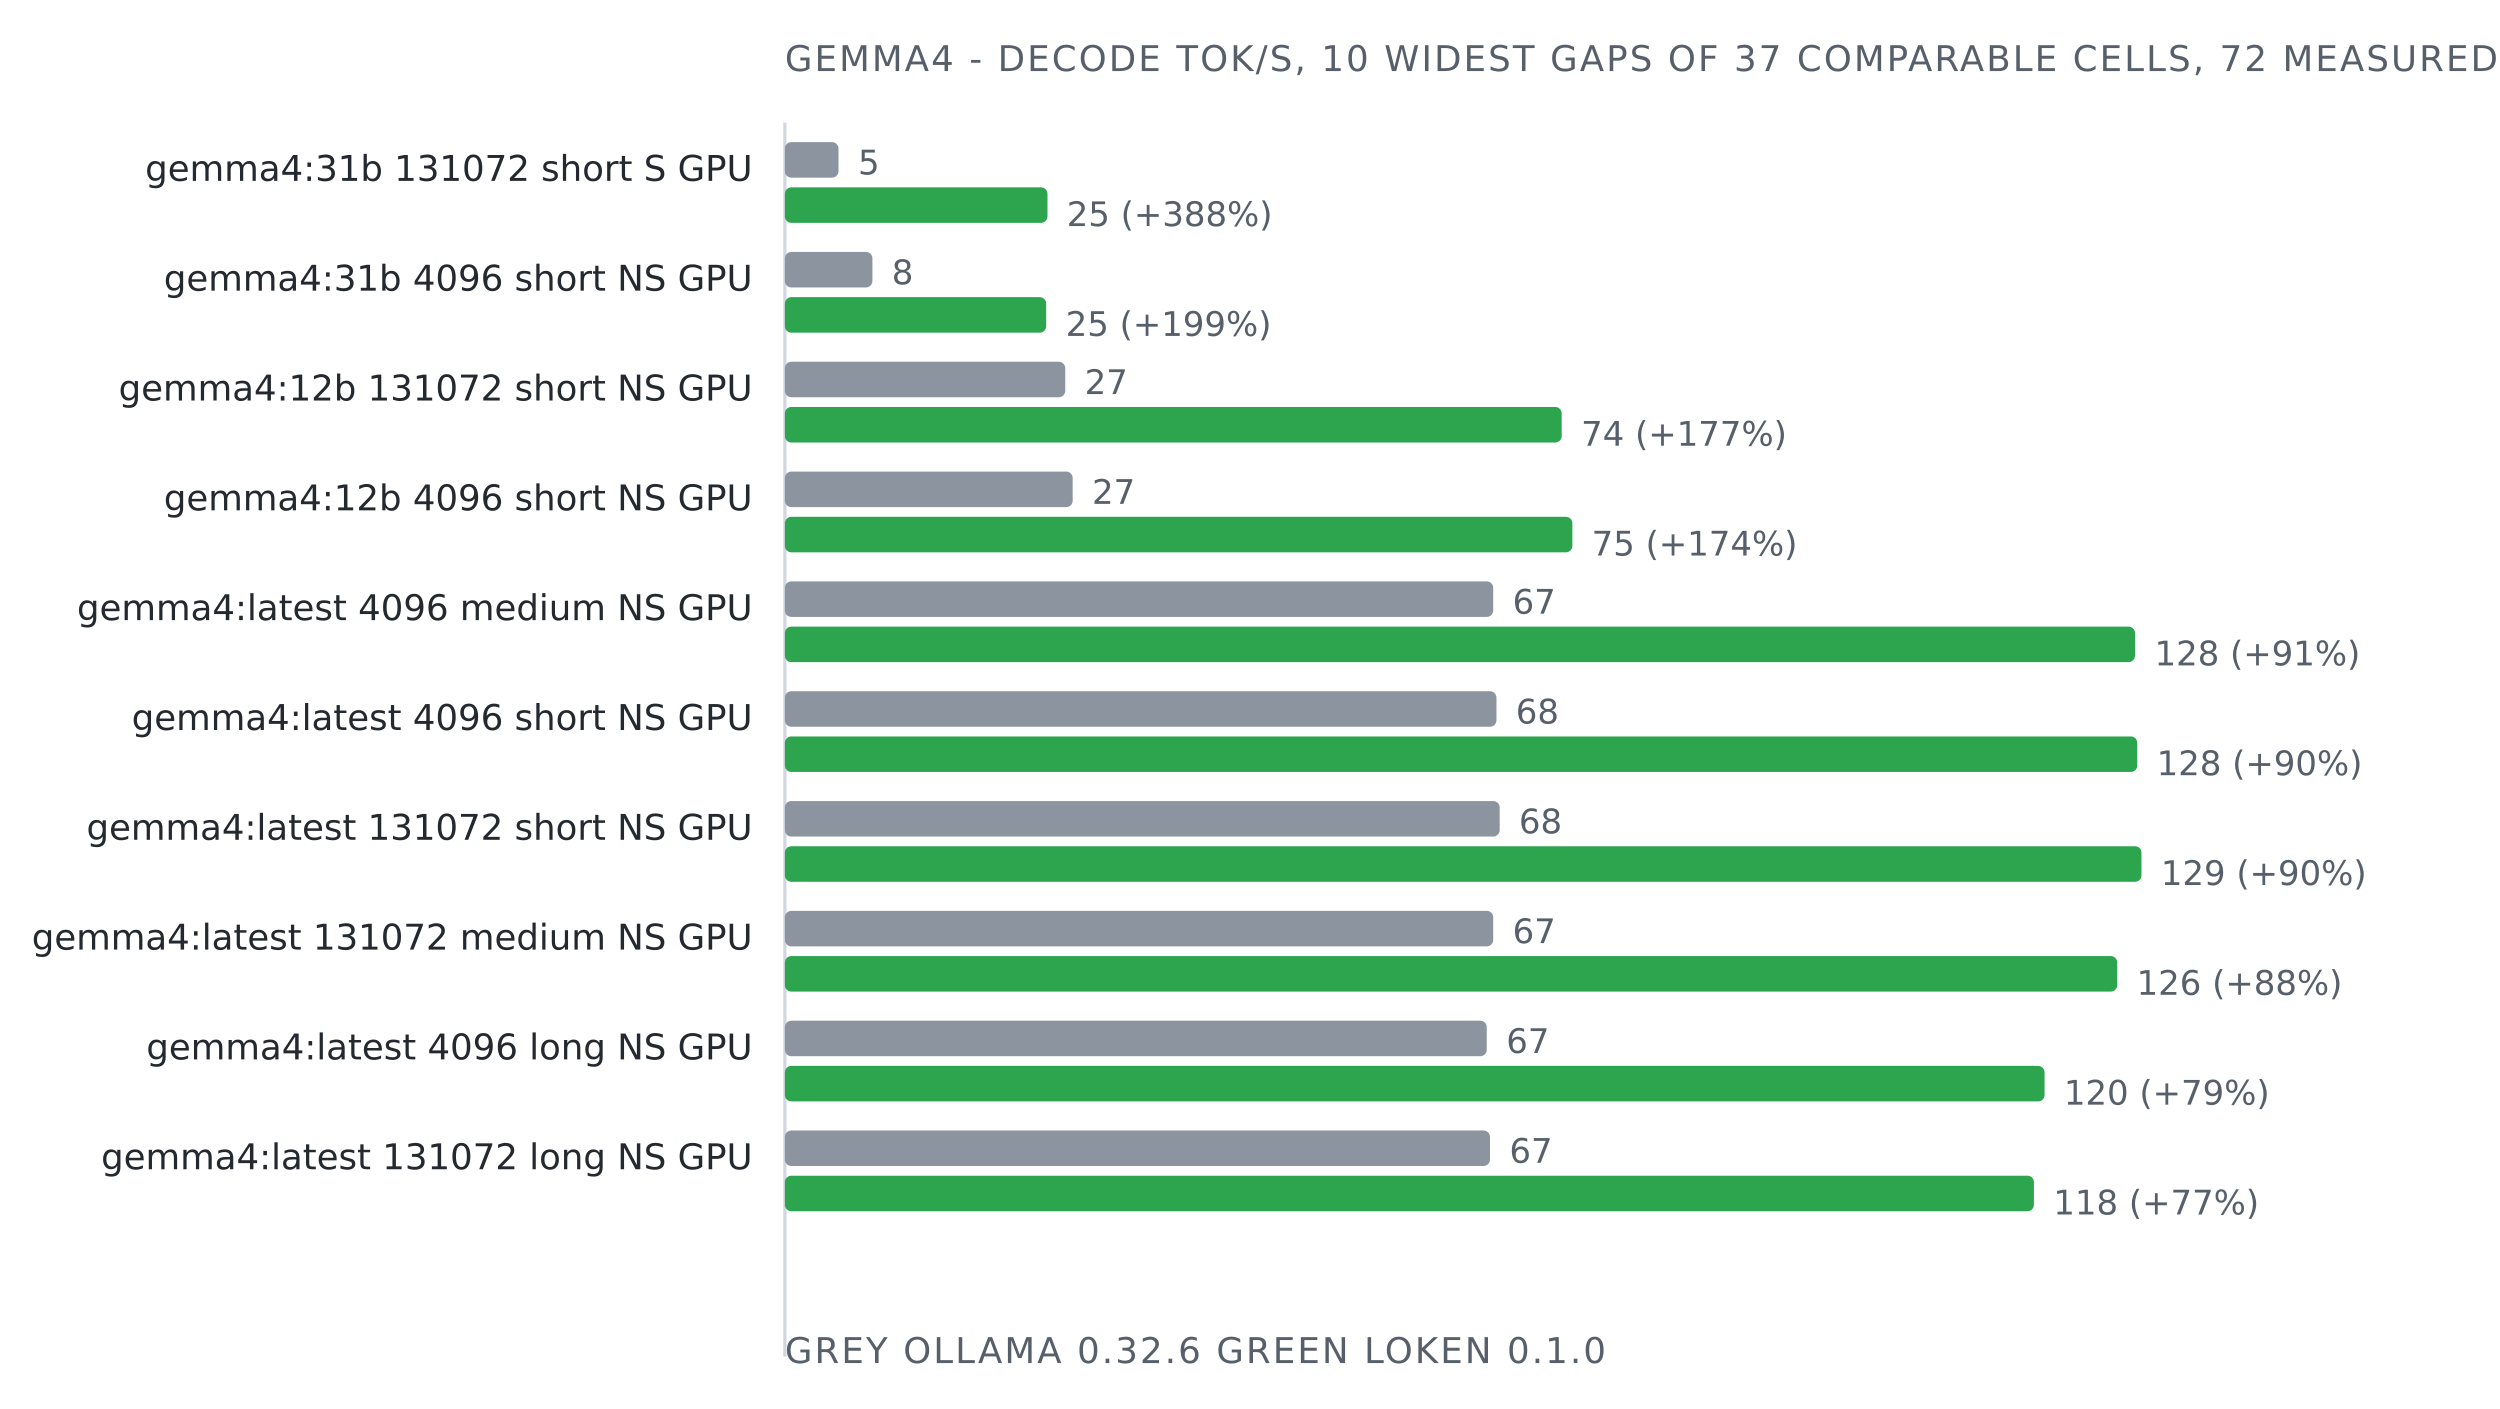
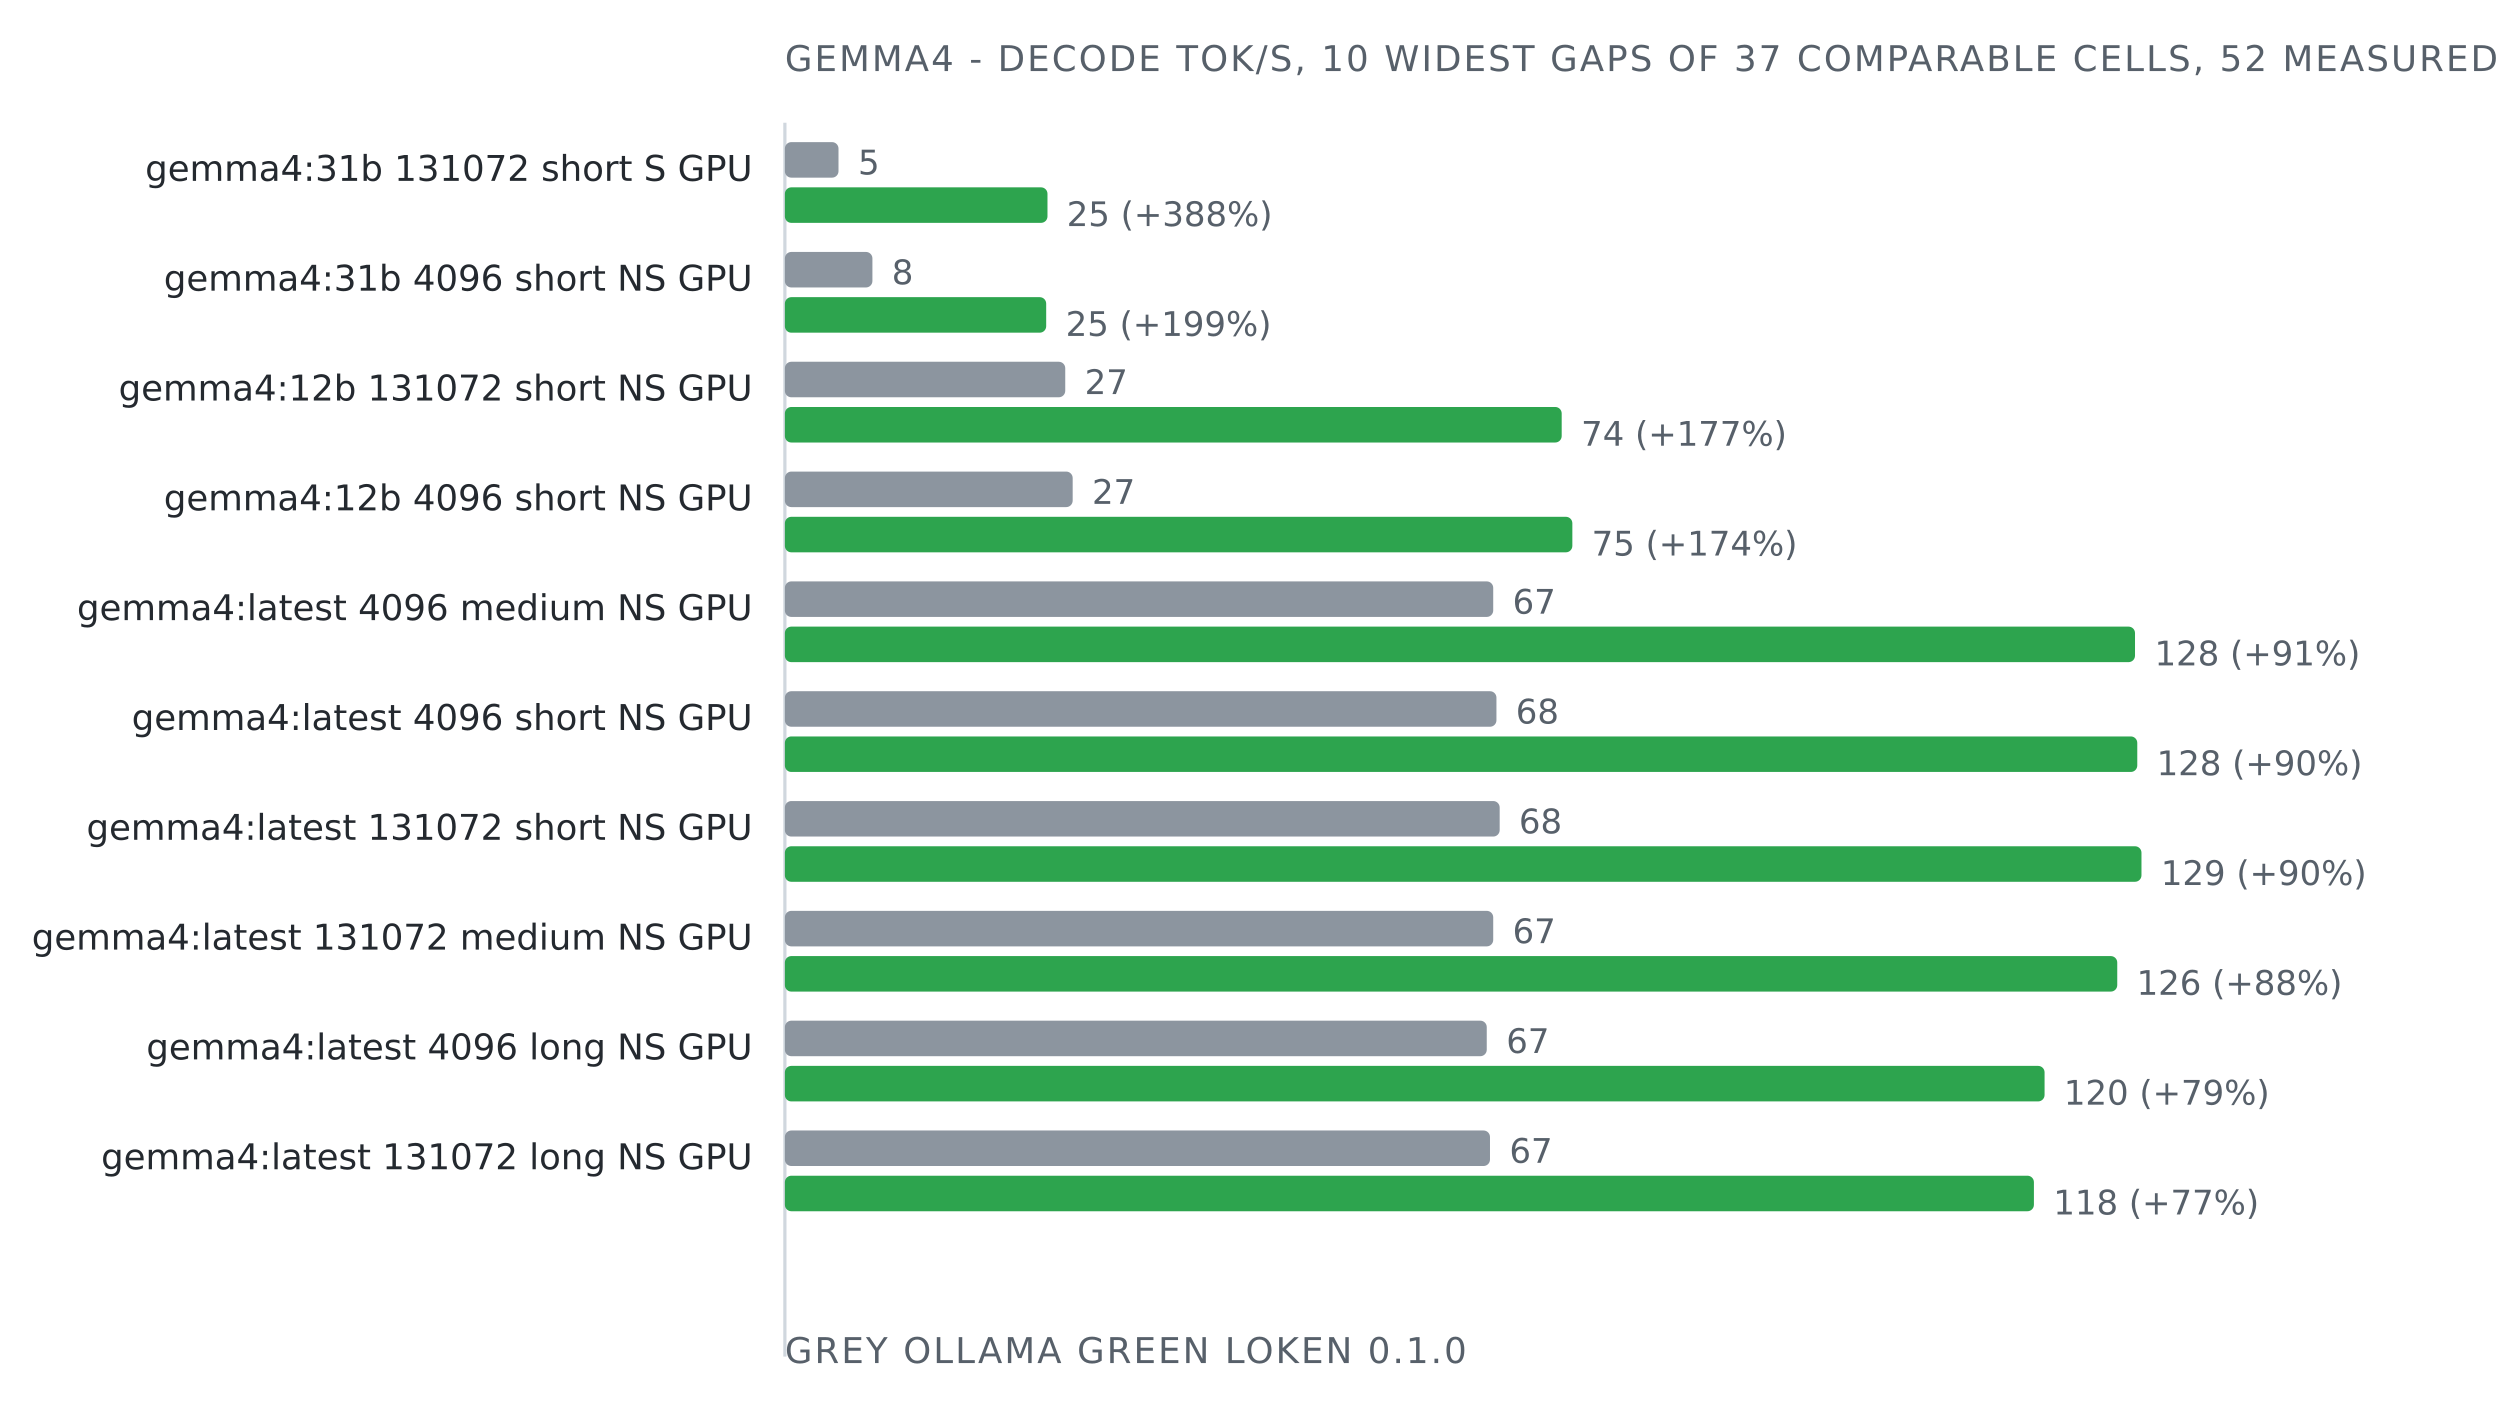
<svg xmlns="http://www.w3.org/2000/svg" width="774" height="436" viewBox="0 0 774 436" font-family="DejaVu Sans, Liberation Sans, Helvetica, Arial, sans-serif">
  <style>.t{fill:#57606a;font-size:10.5px}.m{fill:#24292f;font-size:11px}.h{fill:#57606a;font-size:11px;letter-spacing:.06em}.o{fill:#8c959f}.l{fill:#2da44e}.ax{stroke:#d0d7de;stroke-width:1}@media (prefers-color-scheme:dark){.t,.h{fill:#8b949e}.m{fill:#e6edf3}.o{fill:#6e7681}.l{fill:#3fb950}.ax{stroke:#30363d}}</style>
-   <text class="h" x="243" y="22">GEMMA4 - DECODE TOK/S, 10 WIDEST GAPS OF 37 COMPARABLE CELLS, 72 MEASURED</text>
+   <text class="h" x="243" y="22">GEMMA4 - DECODE TOK/S, 10 WIDEST GAPS OF 37 COMPARABLE CELLS, 52 MEASURED</text>
  <line class="ax" x1="243" y1="38" x2="243" y2="420" />
  <text class="m" x="233" y="56" text-anchor="end">gemma4:31b 131072 short S GPU</text>
  <rect class="o" x="243" y="44" width="16.6" height="11" rx="2" />
  <rect class="l" x="243" y="58" width="81.3" height="11" rx="2" />
  <text class="t" x="265.643" y="54">5</text>
  <text class="t" x="330.259" y="70">25  (+388%)</text>
  <text class="m" x="233" y="90" text-anchor="end">gemma4:31b 4096 short NS GPU</text>
  <rect class="o" x="243" y="78" width="27.1" height="11" rx="2" />
  <rect class="l" x="243" y="92" width="80.9" height="11" rx="2" />
  <text class="t" x="276.086" y="88">8</text>
  <text class="t" x="329.932" y="104">25  (+199%)</text>
  <text class="m" x="233" y="124" text-anchor="end">gemma4:12b 131072 short NS GPU</text>
  <rect class="o" x="243" y="112" width="86.8" height="11" rx="2" />
  <rect class="l" x="243" y="126" width="240.5" height="11" rx="2" />
  <text class="t" x="335.807" y="122">27</text>
  <text class="t" x="489.513" y="138">74  (+177%)</text>
  <text class="m" x="233" y="158" text-anchor="end">gemma4:12b 4096 short NS GPU</text>
  <rect class="o" x="243" y="146" width="89.1" height="11" rx="2" />
  <rect class="l" x="243" y="160" width="243.8" height="11" rx="2" />
  <text class="t" x="338.091" y="156">27</text>
  <text class="t" x="492.776" y="172">75  (+174%)</text>
  <text class="m" x="233" y="192" text-anchor="end">gemma4:latest 4096 medium NS GPU</text>
  <rect class="o" x="243" y="180" width="219.3" height="11" rx="2" />
  <rect class="l" x="243" y="194" width="418.0" height="11" rx="2" />
  <text class="t" x="468.301" y="190">67</text>
  <text class="t" x="667.042" y="206">128  (+91%)</text>
  <text class="m" x="233" y="226" text-anchor="end">gemma4:latest 4096 short NS GPU</text>
  <rect class="o" x="243" y="214" width="220.3" height="11" rx="2" />
  <rect class="l" x="243" y="228" width="418.7" height="11" rx="2" />
  <text class="t" x="469.28" y="224">68</text>
  <text class="t" x="667.695" y="240">128  (+90%)</text>
  <text class="m" x="233" y="260" text-anchor="end">gemma4:latest 131072 short NS GPU</text>
  <rect class="o" x="243" y="248" width="221.3" height="11" rx="2" />
  <rect class="l" x="243" y="262" width="420.0" height="11" rx="2" />
  <text class="t" x="470.259" y="258">68</text>
  <text class="t" x="669.0" y="274">129  (+90%)</text>
  <text class="m" x="233" y="294" text-anchor="end">gemma4:latest 131072 medium NS GPU</text>
  <rect class="o" x="243" y="282" width="219.3" height="11" rx="2" />
  <rect class="l" x="243" y="296" width="412.5" height="11" rx="2" />
  <text class="t" x="468.301" y="292">67</text>
  <text class="t" x="661.494" y="308">126  (+88%)</text>
  <text class="m" x="233" y="328" text-anchor="end">gemma4:latest 4096 long NS GPU</text>
  <rect class="o" x="243" y="316" width="217.3" height="11" rx="2" />
  <rect class="l" x="243" y="330" width="390.0" height="11" rx="2" />
  <text class="t" x="466.343" y="326">67</text>
  <text class="t" x="638.977" y="342">120  (+79%)</text>
  <text class="m" x="233" y="362" text-anchor="end">gemma4:latest 131072 long NS GPU</text>
  <rect class="o" x="243" y="350" width="218.3" height="11" rx="2" />
  <rect class="l" x="243" y="364" width="386.7" height="11" rx="2" />
  <text class="t" x="467.322" y="360">67</text>
  <text class="t" x="635.713" y="376">118  (+77%)</text>
-   <text class="h" x="243" y="422">GREY OLLAMA 0.32.6   GREEN LOKEN 0.1.0</text>
+   <text class="h" x="243" y="422">GREY OLLAMA   GREEN LOKEN 0.1.0</text>
</svg>
